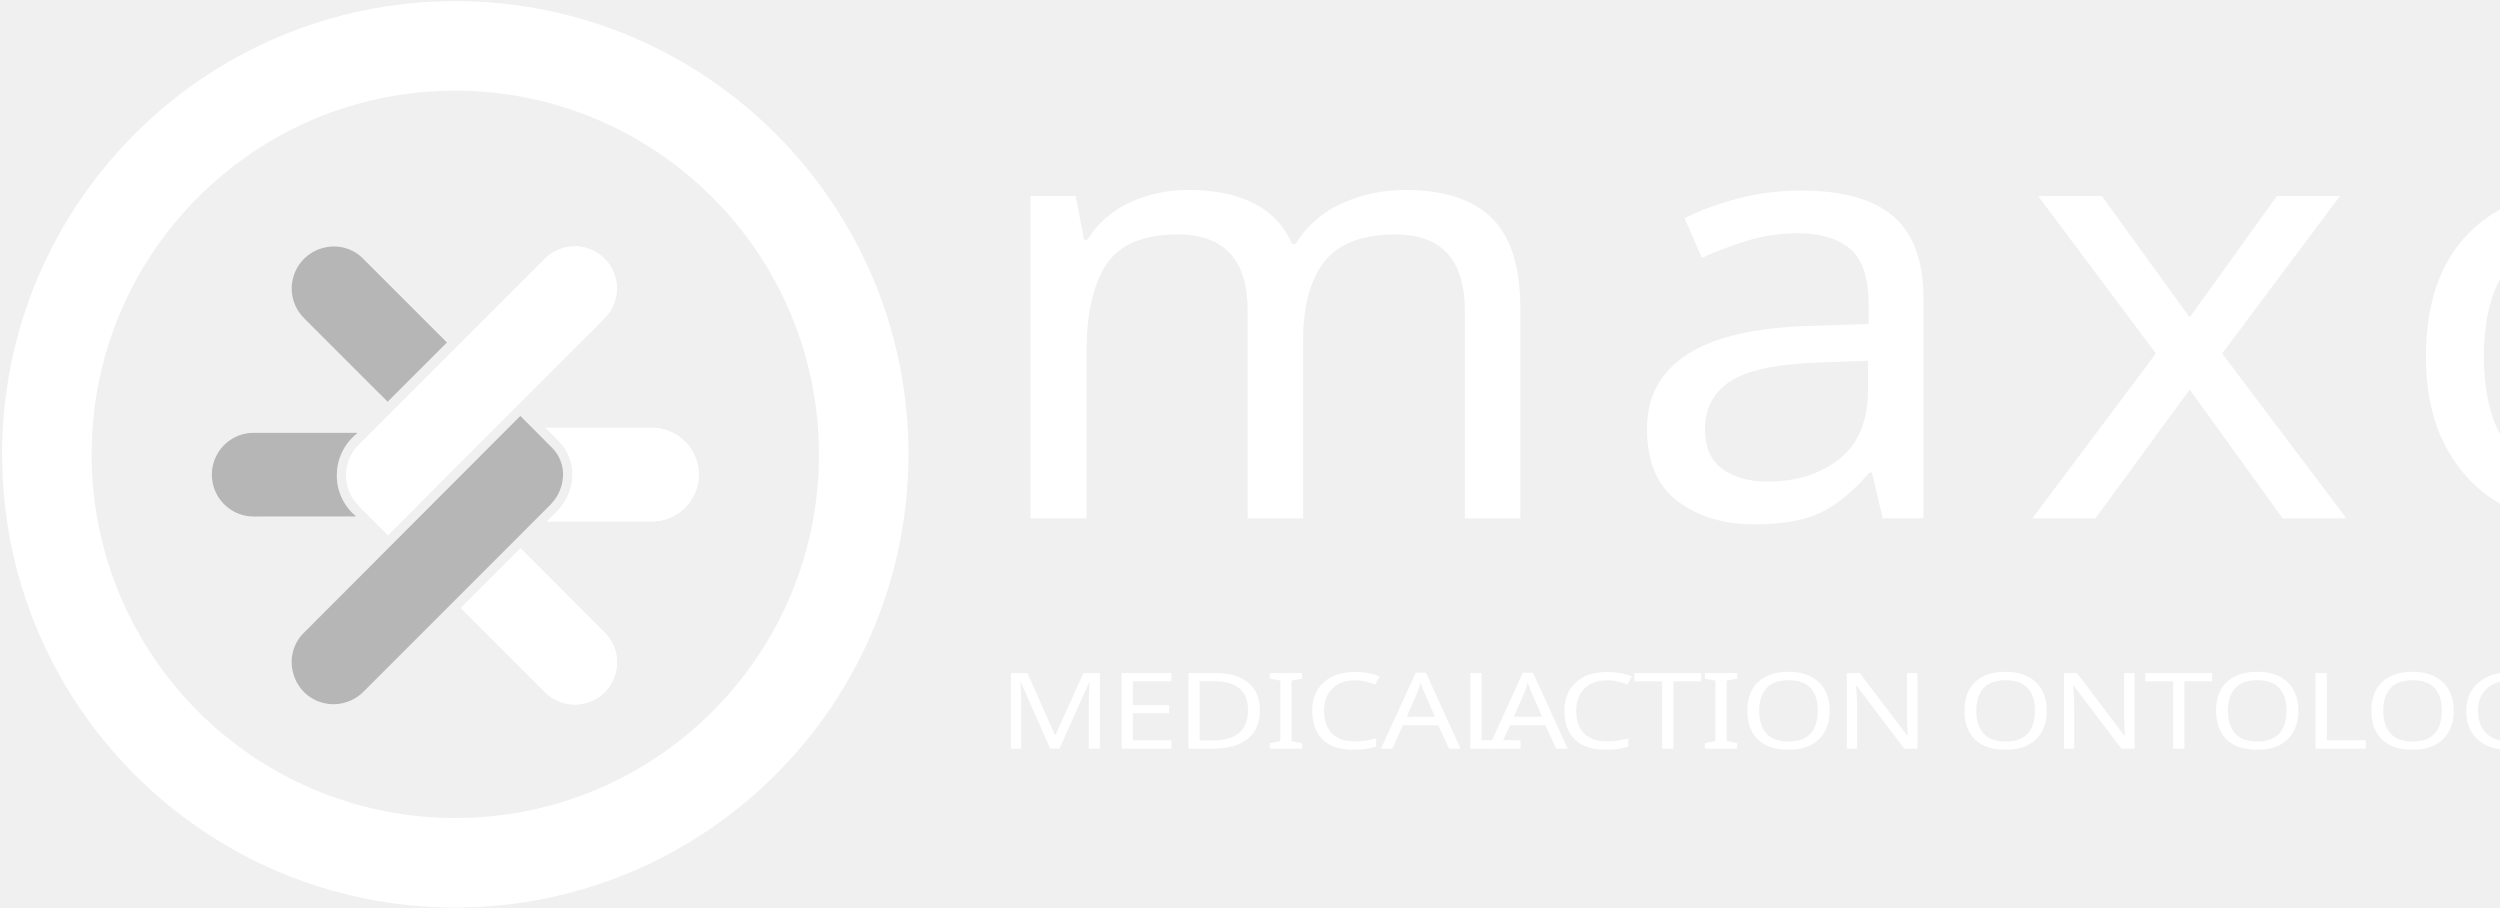
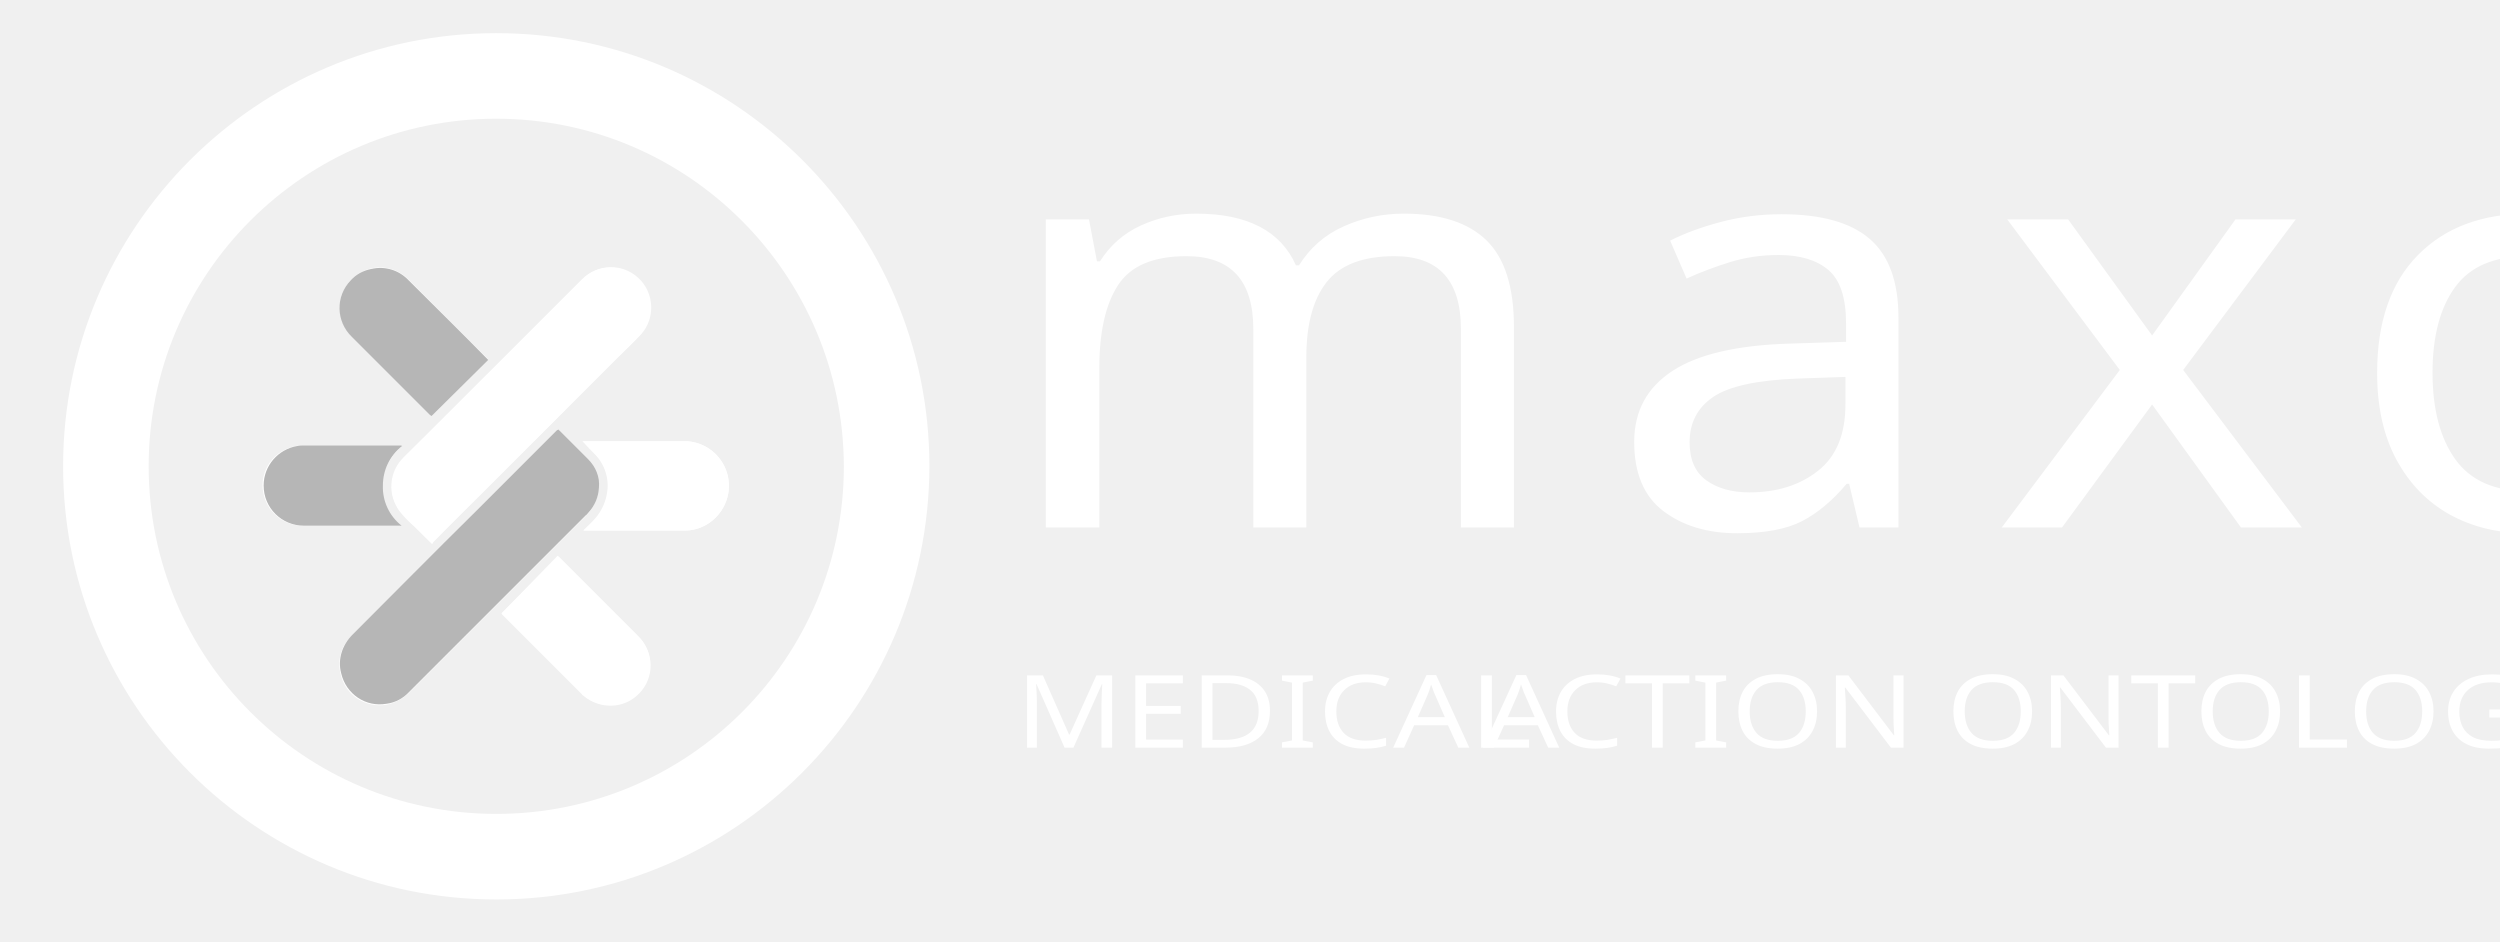
- <svg xmlns="http://www.w3.org/2000/svg" id="logos" viewBox="0 0 446.826 162.204">
-   <defs>
-     <style>.cls-1,.cls-2,.cls-4{fill:#fff;}.cls-2{font-size:18.942px;font-family:AppleSDGothicNeo-UltraLight-KSCpc-EUC-H, Apple SD Gothic Neo;letter-spacing:-0.021em;}.cls-3{letter-spacing:-0.042em;}.cls-4{font-size:107.482px;font-family:KelsonSans-Light, Kelson Sans;letter-spacing:0.072em;}.cls-5{fill:#b6b6b6;}</style>
-   </defs>
-   <path class="cls-1" d="M81.375,162.204a81,81,0,1,1,81-81A81.092,81.092,0,0,1,81.375,162.204Zm0-146a65,65,0,1,0,65,65A65.074,65.074,0,0,0,81.375,16.204Z" />
-   <text class="cls-2" transform="translate(178.5089 133.8097) scale(1.1787 1)">MEDICAL <tspan class="cls-3" x="74.196" y="0">A</tspan>
-     <tspan x="84.614" y="0">CTION ONTOLOGY</tspan>
-   </text>
-   <text class="cls-4" transform="translate(174.5093 92.638) scale(1.0591 1)">maxo</text>
+ <svg xmlns="http://www.w3.org/2000/svg" version="1.1" id="logos" x="0px" y="0px" viewBox="0 0 467.5 176" style="enable-background:new 0 0 467.5 176;" xml:space="preserve">
+   <style type="text/css">
+ 	.st0{fill:#FFFFFF;}
+ 	.st1{font-family:'AppleSDGothicNeo-UltraLight-KSCpc-EUC-H';}
+ 	.st2{font-size:18.942px;}
+ 	.st3{font-family:'KelsonSans-Light';}
+ 	.st4{font-size:107.482px;}
+ 	.st5{letter-spacing:7.6;}
+ 	.st6{fill:#B6B6B6;}
+ </style>
+   <path class="st0" d="M92.8,168.2c-44.7,0-81-36.3-81-81s36.3-81,81-81s81,36.3,81,81v0C173.7,131.9,137.5,168.2,92.8,168.2z   M92.8,22.2c-35.9,0-65,29.1-65,65s29.1,65,65,65s65-29.1,65-65l0,0C157.7,51.3,128.6,22.2,92.8,22.2z" />
+   <text transform="matrix(1.1787 0 0 1 189.8834 139.8096)" class="st0 st1 st2">MEDICAL </text>
+   <text transform="matrix(1.1787 0 0 1 277.338 139.8096)" class="st0 st1 st2">A</text>
+   <text transform="matrix(1.1787 0 0 1 289.6178 139.8096)" class="st0 st1 st2">CTION ONTOLOGY</text>
+   <text transform="matrix(1.0591 0 0 1 185.8839 98.6382)" class="st0 st3 st4 st5">maxo</text>
  <g id="oFuDpS.tif">
-     <path class="cls-1" d="M92.996,74.348c-.096.089-.185.167-.268.251Q85.085,82.255,77.442,89.913q-11.495,11.519-22.99,23.039a7.324,7.324,0,0,0-2.11,7.154,7.438,7.438,0,0,0,8.534,5.657,7.671,7.671,0,0,0,4.206-2.239Q81.578,107.01,98.088,90.51c.179-.179.36-.358.528-.548a7.673,7.673,0,0,0,2.006-4.705A6.663,6.663,0,0,0,98.593,79.95q-2.701-2.707-5.395-5.42C93.14,74.471,93.075,74.419,92.996,74.348Zm-23.601,21.34a4.037,4.037,0,0,1,.291-.376q5.324-5.36,10.653-10.715,6.424-6.438,12.864-12.86,5.484-5.482,10.967-10.967c1.366-1.367,2.758-2.71,4.091-4.109A7.526,7.526,0,0,0,97.382,46.262q-6.961,6.953-13.915,13.913-9.661,9.66-19.32,19.321A7.681,7.681,0,0,0,63.48,89.667a30.294,30.294,0,0,0,2.381,2.481C67.007,93.307,68.164,94.455,69.396,95.688Zm12.995,12.979c.067.071.14.151.215.227q7.367,7.368,14.736,14.735.218.218.448.422a7.528,7.528,0,0,0,10.211-11.058q-7.374-7.387-14.76-14.762c-.076-.076-.155-.148-.212-.203ZM69.295,71.806,79.888,61.212c-.003-.003-.041-.048-.083-.09q-7.392-7.391-14.786-14.78a7.304,7.304,0,0,0-7.033-2.094,7.493,7.493,0,0,0-3.552,12.717q7.311,7.293,14.606,14.601C69.141,71.666,69.248,71.761,69.295,71.806Zm28.47,21.402h.508q9.039,0,18.079-.006a10.599,10.599,0,0,0,1.655-.138,8.365,8.365,0,0,0-1.578-16.597q-9.257-.007-18.514-.001h-.377c.132.142.209.229.291.312.68.686,1.375,1.358,2.038,2.06a8.386,8.386,0,0,1,2.321,7.415,9.518,9.518,0,0,1-2.713,5.249C98.938,92.052,98.386,92.59,97.765,93.208ZM63.852,77.447l-.054-.092h-.313q-9.076,0-18.151.004a8.396,8.396,0,0,0-1.189.083,7.491,7.491,0,0,0,1.232,14.886c5.966-.025,11.932-.006,17.898-.007.101,0,.202-.014.389-.028A9.356,9.356,0,0,1,60.204,84.8,9.502,9.502,0,0,1,63.852,77.447Z" />
-     <path class="cls-5" d="M92.996,74.348c.079.07.143.123.202.181q2.698,2.71,5.395,5.42a6.663,6.663,0,0,1,2.028,5.307,7.673,7.673,0,0,1-2.006,4.705c-.168.19-.348.369-.528.548q-16.504,16.506-33.006,33.014a7.671,7.671,0,0,1-4.206,2.239,7.438,7.438,0,0,1-8.534-5.657,7.324,7.324,0,0,1,2.11-7.154q11.495-11.52,22.99-23.039,7.642-7.658,15.286-15.314C92.812,74.515,92.901,74.437,92.996,74.348Z" />
-     <path class="cls-1" d="M69.396,95.688c-1.232-1.233-2.389-2.381-3.534-3.54A30.294,30.294,0,0,1,63.48,89.667a7.681,7.681,0,0,1,.666-10.171q9.658-9.663,19.32-19.321,6.957-6.957,13.915-13.913a7.526,7.526,0,0,1,10.879,10.399c-1.333,1.399-2.724,2.742-4.091,4.109q-5.483,5.484-10.967,10.967-6.432,6.43-12.864,12.86Q75.003,89.944,69.687,95.312A4.037,4.037,0,0,0,69.396,95.688Z" />
-     <path class="cls-1" d="M82.391,108.667,93.028,98.029c.058.055.137.127.212.203q7.381,7.38,14.76,14.762A7.528,7.528,0,0,1,97.79,124.052q-.23-.204-.448-.422-7.369-7.367-14.736-14.735C82.53,108.818,82.458,108.739,82.391,108.667Z" />
-     <path class="cls-5" d="M69.295,71.806c-.047-.045-.154-.14-.255-.24q-7.302-7.301-14.606-14.601A7.493,7.493,0,0,1,57.987,44.248,7.304,7.304,0,0,1,65.02,46.343q7.4,7.382,14.786,14.78c.042.042.081.087.083.09Z" />
-     <path class="cls-1" d="M97.765,93.208c.621-.618,1.173-1.156,1.711-1.706a9.518,9.518,0,0,0,2.713-5.249,8.386,8.386,0,0,0-2.321-7.415c-.663-.702-1.359-1.374-2.038-2.06-.082-.083-.159-.17-.291-.312h.377q9.257,0,18.514.001a8.365,8.365,0,0,1,1.578,16.597,10.599,10.599,0,0,1-1.655.138q-9.039.014-18.079.006Z" />
-     <path class="cls-5" d="M63.852,77.447A9.502,9.502,0,0,0,60.204,84.8a9.356,9.356,0,0,0,3.459,7.492c-.187.014-.288.028-.389.028-5.966.001-11.932-.018-17.898.007A7.491,7.491,0,0,1,44.145,77.442a8.396,8.396,0,0,1,1.189-.083q9.076-.008,18.151-.004h.313Z" />
+     <path class="st0" d="M104.4,80.3c-0.1,0.1-0.2,0.2-0.3,0.3C99,85.7,93.9,90.8,88.8,95.9c-7.7,7.7-15.3,15.4-23,23   c-2,1.8-2.8,4.6-2.1,7.2c0.9,3.9,4.6,6.3,8.5,5.7c1.6-0.3,3.1-1.1,4.2-2.2c11-11,22-22,33-33c0.2-0.2,0.4-0.4,0.5-0.5   c1.2-1.3,1.9-3,2-4.7c0.1-2-0.6-3.9-2-5.3c-1.8-1.8-3.6-3.6-5.4-5.4C104.5,80.5,104.5,80.4,104.4,80.3z M80.8,101.7   c0.1-0.1,0.2-0.3,0.3-0.4c3.5-3.6,7.1-7.1,10.7-10.7c4.3-4.3,8.6-8.6,12.9-12.9c3.7-3.7,7.3-7.3,11-11c1.4-1.4,2.8-2.7,4.1-4.1   c2.8-3,2.6-7.8-0.4-10.6c-3-2.8-7.6-2.7-10.5,0.2c-4.6,4.6-9.3,9.3-13.9,13.9C88.4,72.6,82,79.1,75.5,85.5   c-2.8,2.7-3.1,7.1-0.7,10.2c0.7,0.9,1.5,1.7,2.4,2.5C78.4,99.3,79.5,100.5,80.8,101.7L80.8,101.7z M93.8,114.7   c0.1,0.1,0.1,0.2,0.2,0.2c4.9,4.9,9.8,9.8,14.7,14.7c0.1,0.1,0.3,0.3,0.4,0.4c3.1,2.7,7.9,2.4,10.6-0.7c2.6-3,2.5-7.6-0.4-10.4   c-4.9-4.9-9.8-9.8-14.8-14.8c-0.1-0.1-0.2-0.1-0.2-0.2L93.8,114.7z M80.7,77.8l10.6-10.6c0,0,0,0-0.1-0.1   c-4.9-4.9-9.9-9.9-14.8-14.8c-1.8-1.9-4.5-2.7-7-2.1c-4,0.9-6.6,4.9-5.7,8.9c0.3,1.4,1.1,2.7,2.1,3.8c4.9,4.9,9.7,9.7,14.6,14.6   C80.5,77.7,80.6,77.8,80.7,77.8z M109.1,99.2h0.5c6,0,12.1,0,18.1,0c0.6,0,1.1,0,1.7-0.1c4.5-0.8,7.6-5.2,6.8-9.7   c-0.7-4-4.2-6.9-8.3-6.9c-6.2,0-12.3,0-18.5,0h-0.4c0.1,0.1,0.2,0.2,0.3,0.3c0.7,0.7,1.4,1.4,2,2.1c1.9,1.9,2.8,4.7,2.3,7.4   c-0.3,2-1.3,3.8-2.7,5.2C110.3,98.1,109.8,98.6,109.1,99.2L109.1,99.2z M75.2,83.4L75.2,83.4l-0.4-0.1c-6.1,0-12.1,0-18.2,0   c-0.4,0-0.8,0-1.2,0.1c-4.1,0.7-6.9,4.5-6.2,8.6c0.6,3.6,3.7,6.3,7.4,6.3c6,0,11.9,0,17.9,0c0.1,0,0.2,0,0.4,0   c-2.3-1.8-3.5-4.6-3.5-7.5C71.6,87.9,73,85.2,75.2,83.4z" />
+     <path class="st6" d="M104.4,80.3c0.1,0.1,0.1,0.1,0.2,0.2c1.8,1.8,3.6,3.6,5.4,5.4c1.4,1.4,2.2,3.3,2,5.3c-0.1,1.8-0.8,3.4-2,4.7   c-0.2,0.2-0.3,0.4-0.5,0.5c-11,11-22,22-33,33c-1.1,1.2-2.6,2-4.2,2.2c-3.9,0.7-7.6-1.8-8.5-5.7c-0.7-2.6,0.2-5.3,2.1-7.2   c7.7-7.7,15.3-15.4,23-23c5.1-5.1,10.2-10.2,15.3-15.3C104.2,80.5,104.3,80.4,104.4,80.3z" />
+     <path class="st0" d="M80.8,101.7c-1.2-1.2-2.4-2.4-3.5-3.5c-0.8-0.8-1.6-1.6-2.4-2.5c-2.4-3.1-2.1-7.4,0.7-10.2   c6.4-6.4,12.9-12.9,19.3-19.3c4.6-4.6,9.3-9.3,13.9-13.9c2.9-3,7.7-3,10.6-0.1c2.9,2.9,3,7.5,0.2,10.5c-1.3,1.4-2.7,2.7-4.1,4.1   c-3.7,3.7-7.3,7.3-11,11c-4.3,4.3-8.6,8.6-12.9,12.9c-3.6,3.6-7.1,7.1-10.7,10.7C81,101.4,80.9,101.6,80.8,101.7z" />
+     <path class="st0" d="M93.8,114.7l10.6-10.6c0.1,0.1,0.1,0.1,0.2,0.2c4.9,4.9,9.8,9.8,14.8,14.8c3,2.9,3,7.7,0.1,10.6   c-2.8,2.9-7.3,3-10.4,0.4c-0.2-0.1-0.3-0.3-0.4-0.4c-4.9-4.9-9.8-9.8-14.7-14.7C93.9,114.8,93.8,114.7,93.8,114.7z" />
+     <path class="st6" d="M80.7,77.8c0,0-0.2-0.1-0.3-0.2c-4.9-4.9-9.7-9.7-14.6-14.6c-3-2.9-3.1-7.6-0.2-10.6c1-1.1,2.3-1.8,3.8-2.1   c2.6-0.6,5.2,0.2,7,2.1c4.9,4.9,9.9,9.8,14.8,14.8c0,0,0.1,0.1,0.1,0.1L80.7,77.8z" />
+     <path class="st0" d="M109.1,99.2c0.6-0.6,1.2-1.2,1.7-1.7c1.4-1.4,2.4-3.3,2.7-5.2c0.5-2.7-0.4-5.5-2.3-7.4c-0.7-0.7-1.4-1.4-2-2.1   c-0.1-0.1-0.2-0.2-0.3-0.3h0.4c6.2,0,12.3,0,18.5,0c4.6-0.1,8.4,3.6,8.5,8.3c0,4.1-2.9,7.6-6.9,8.3c-0.5,0.1-1.1,0.1-1.7,0.1   c-6,0-12.1,0-18.1,0L109.1,99.2z" />
+     <path class="st6" d="M75.2,83.4c-2.3,1.8-3.6,4.5-3.6,7.4c-0.1,2.9,1.2,5.7,3.5,7.5c-0.2,0-0.3,0-0.4,0c-6,0-11.9,0-17.9,0   c-4.1,0-7.5-3.3-7.5-7.5c0-3.7,2.7-6.8,6.3-7.4c0.4-0.1,0.8-0.1,1.2-0.1c6.1,0,12.1,0,18.2,0L75.2,83.4L75.2,83.4z" />
  </g>
</svg>
